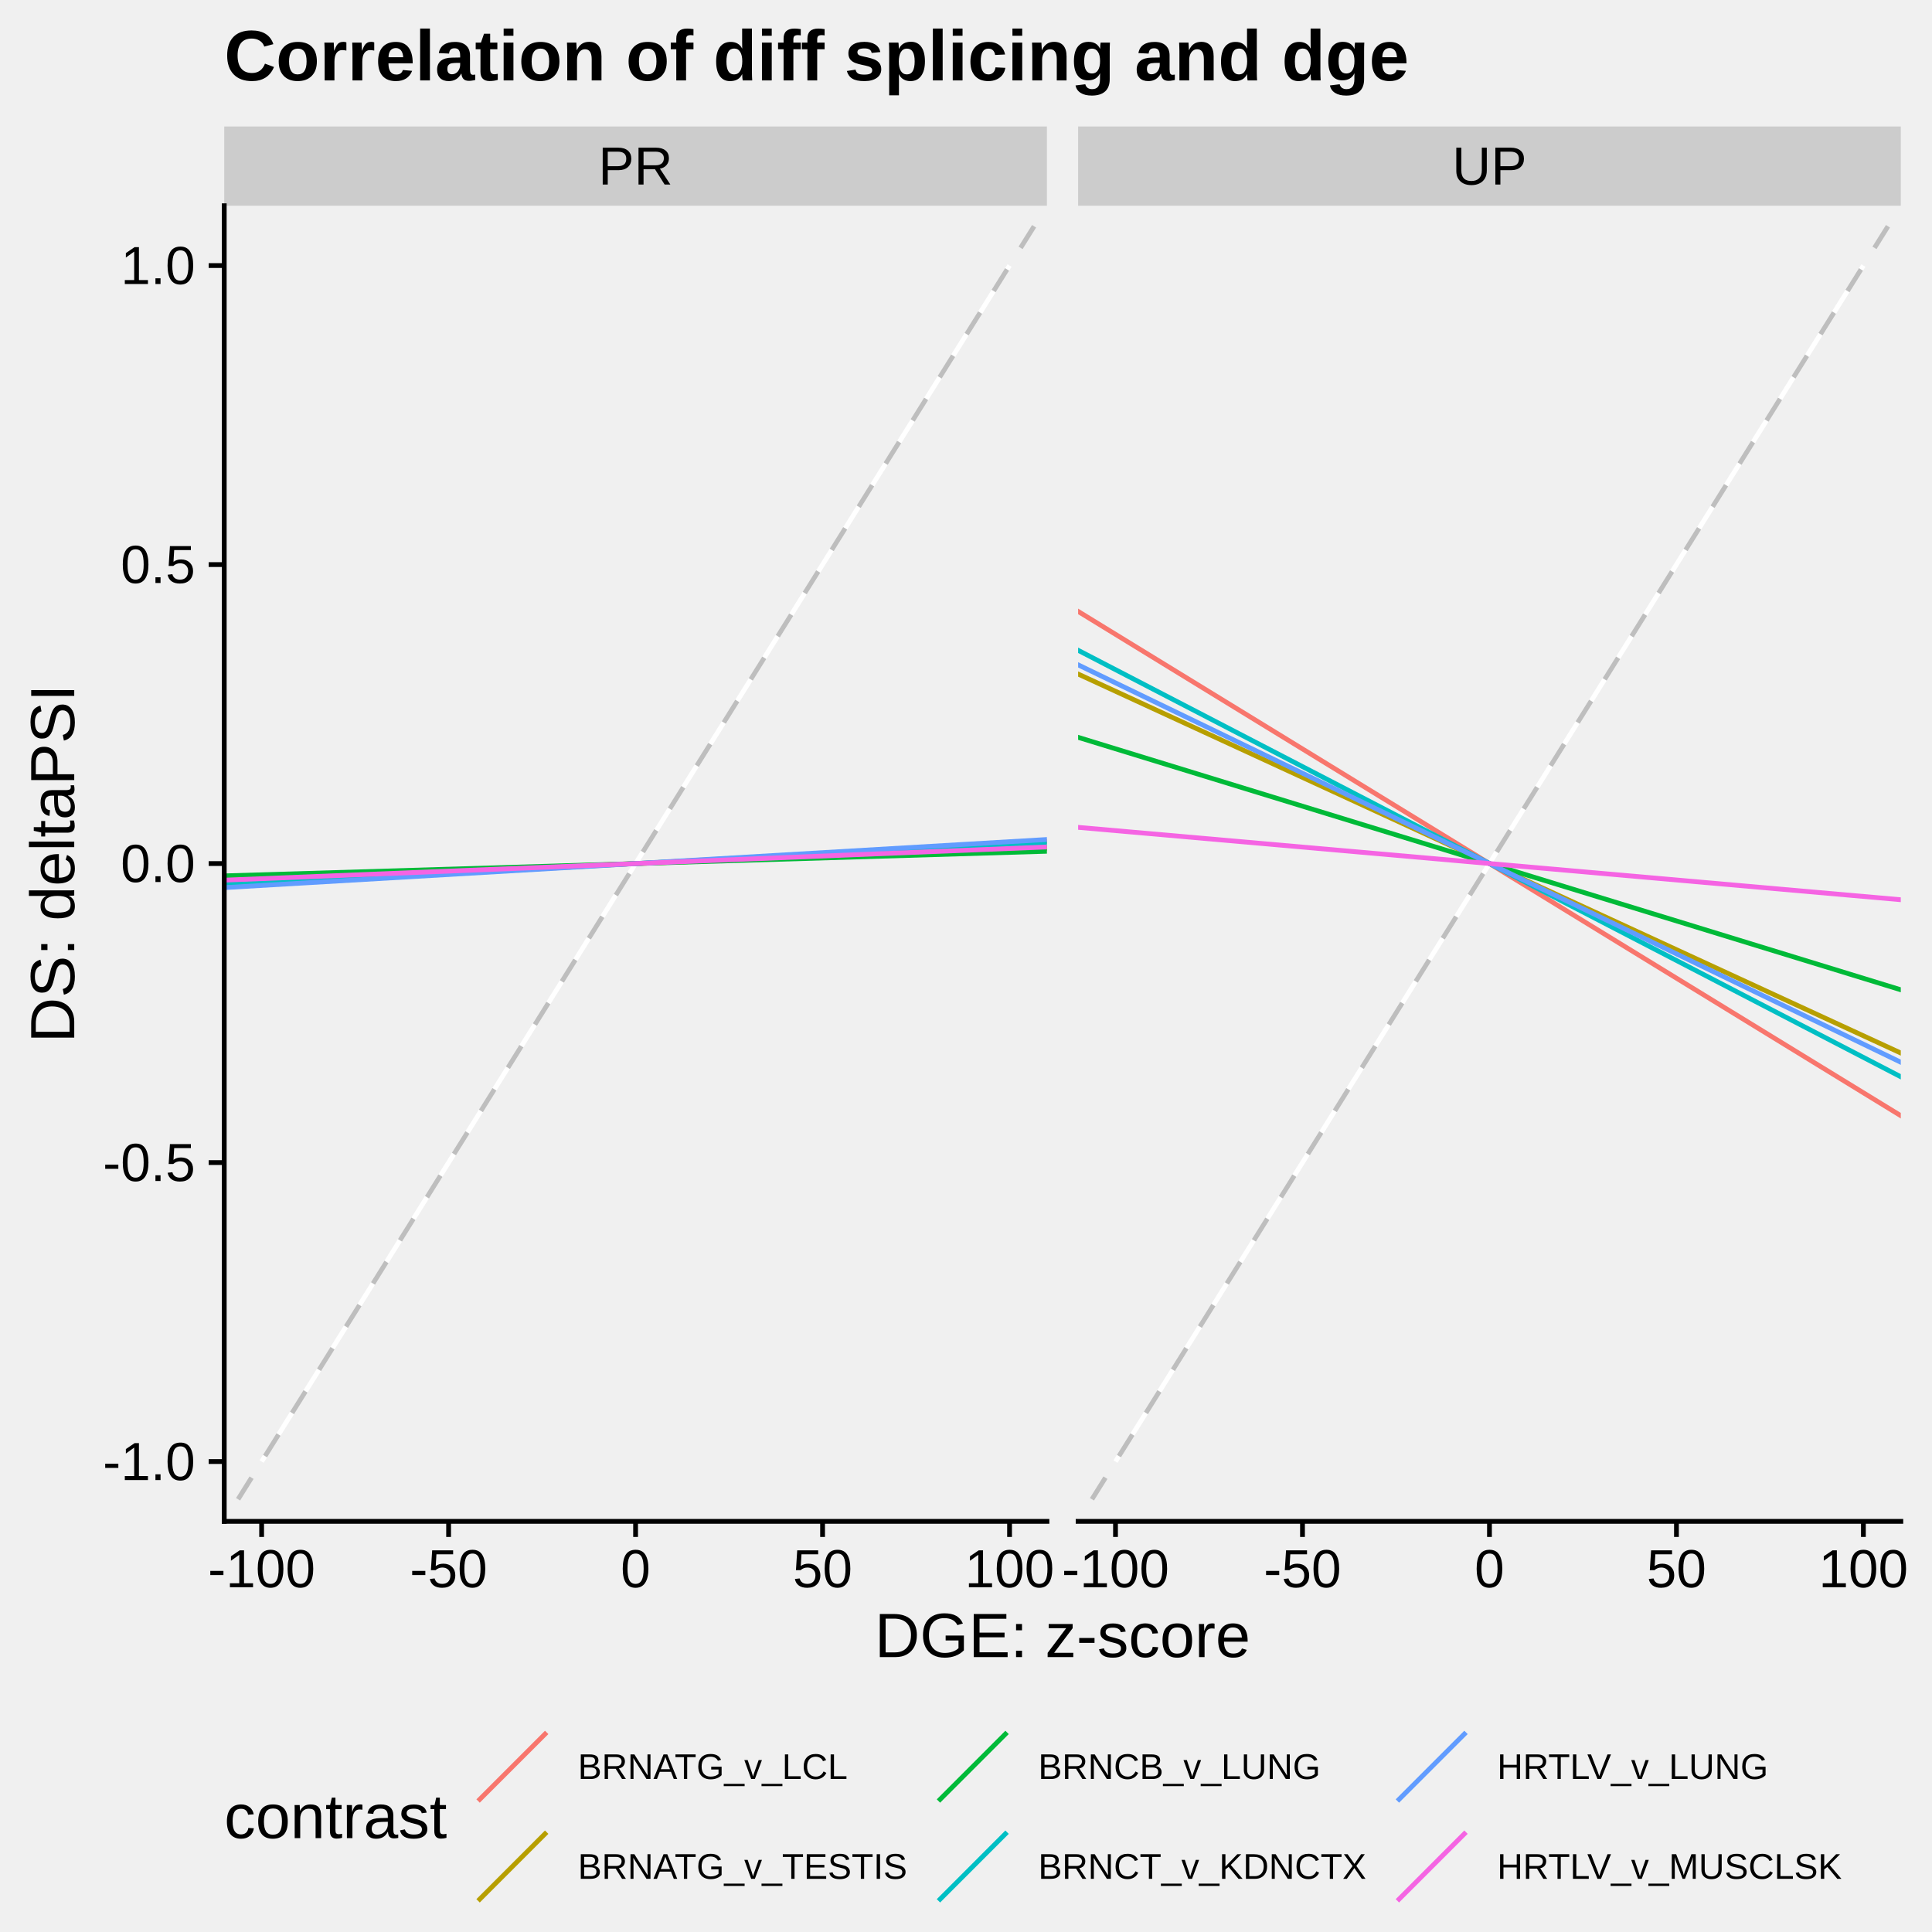
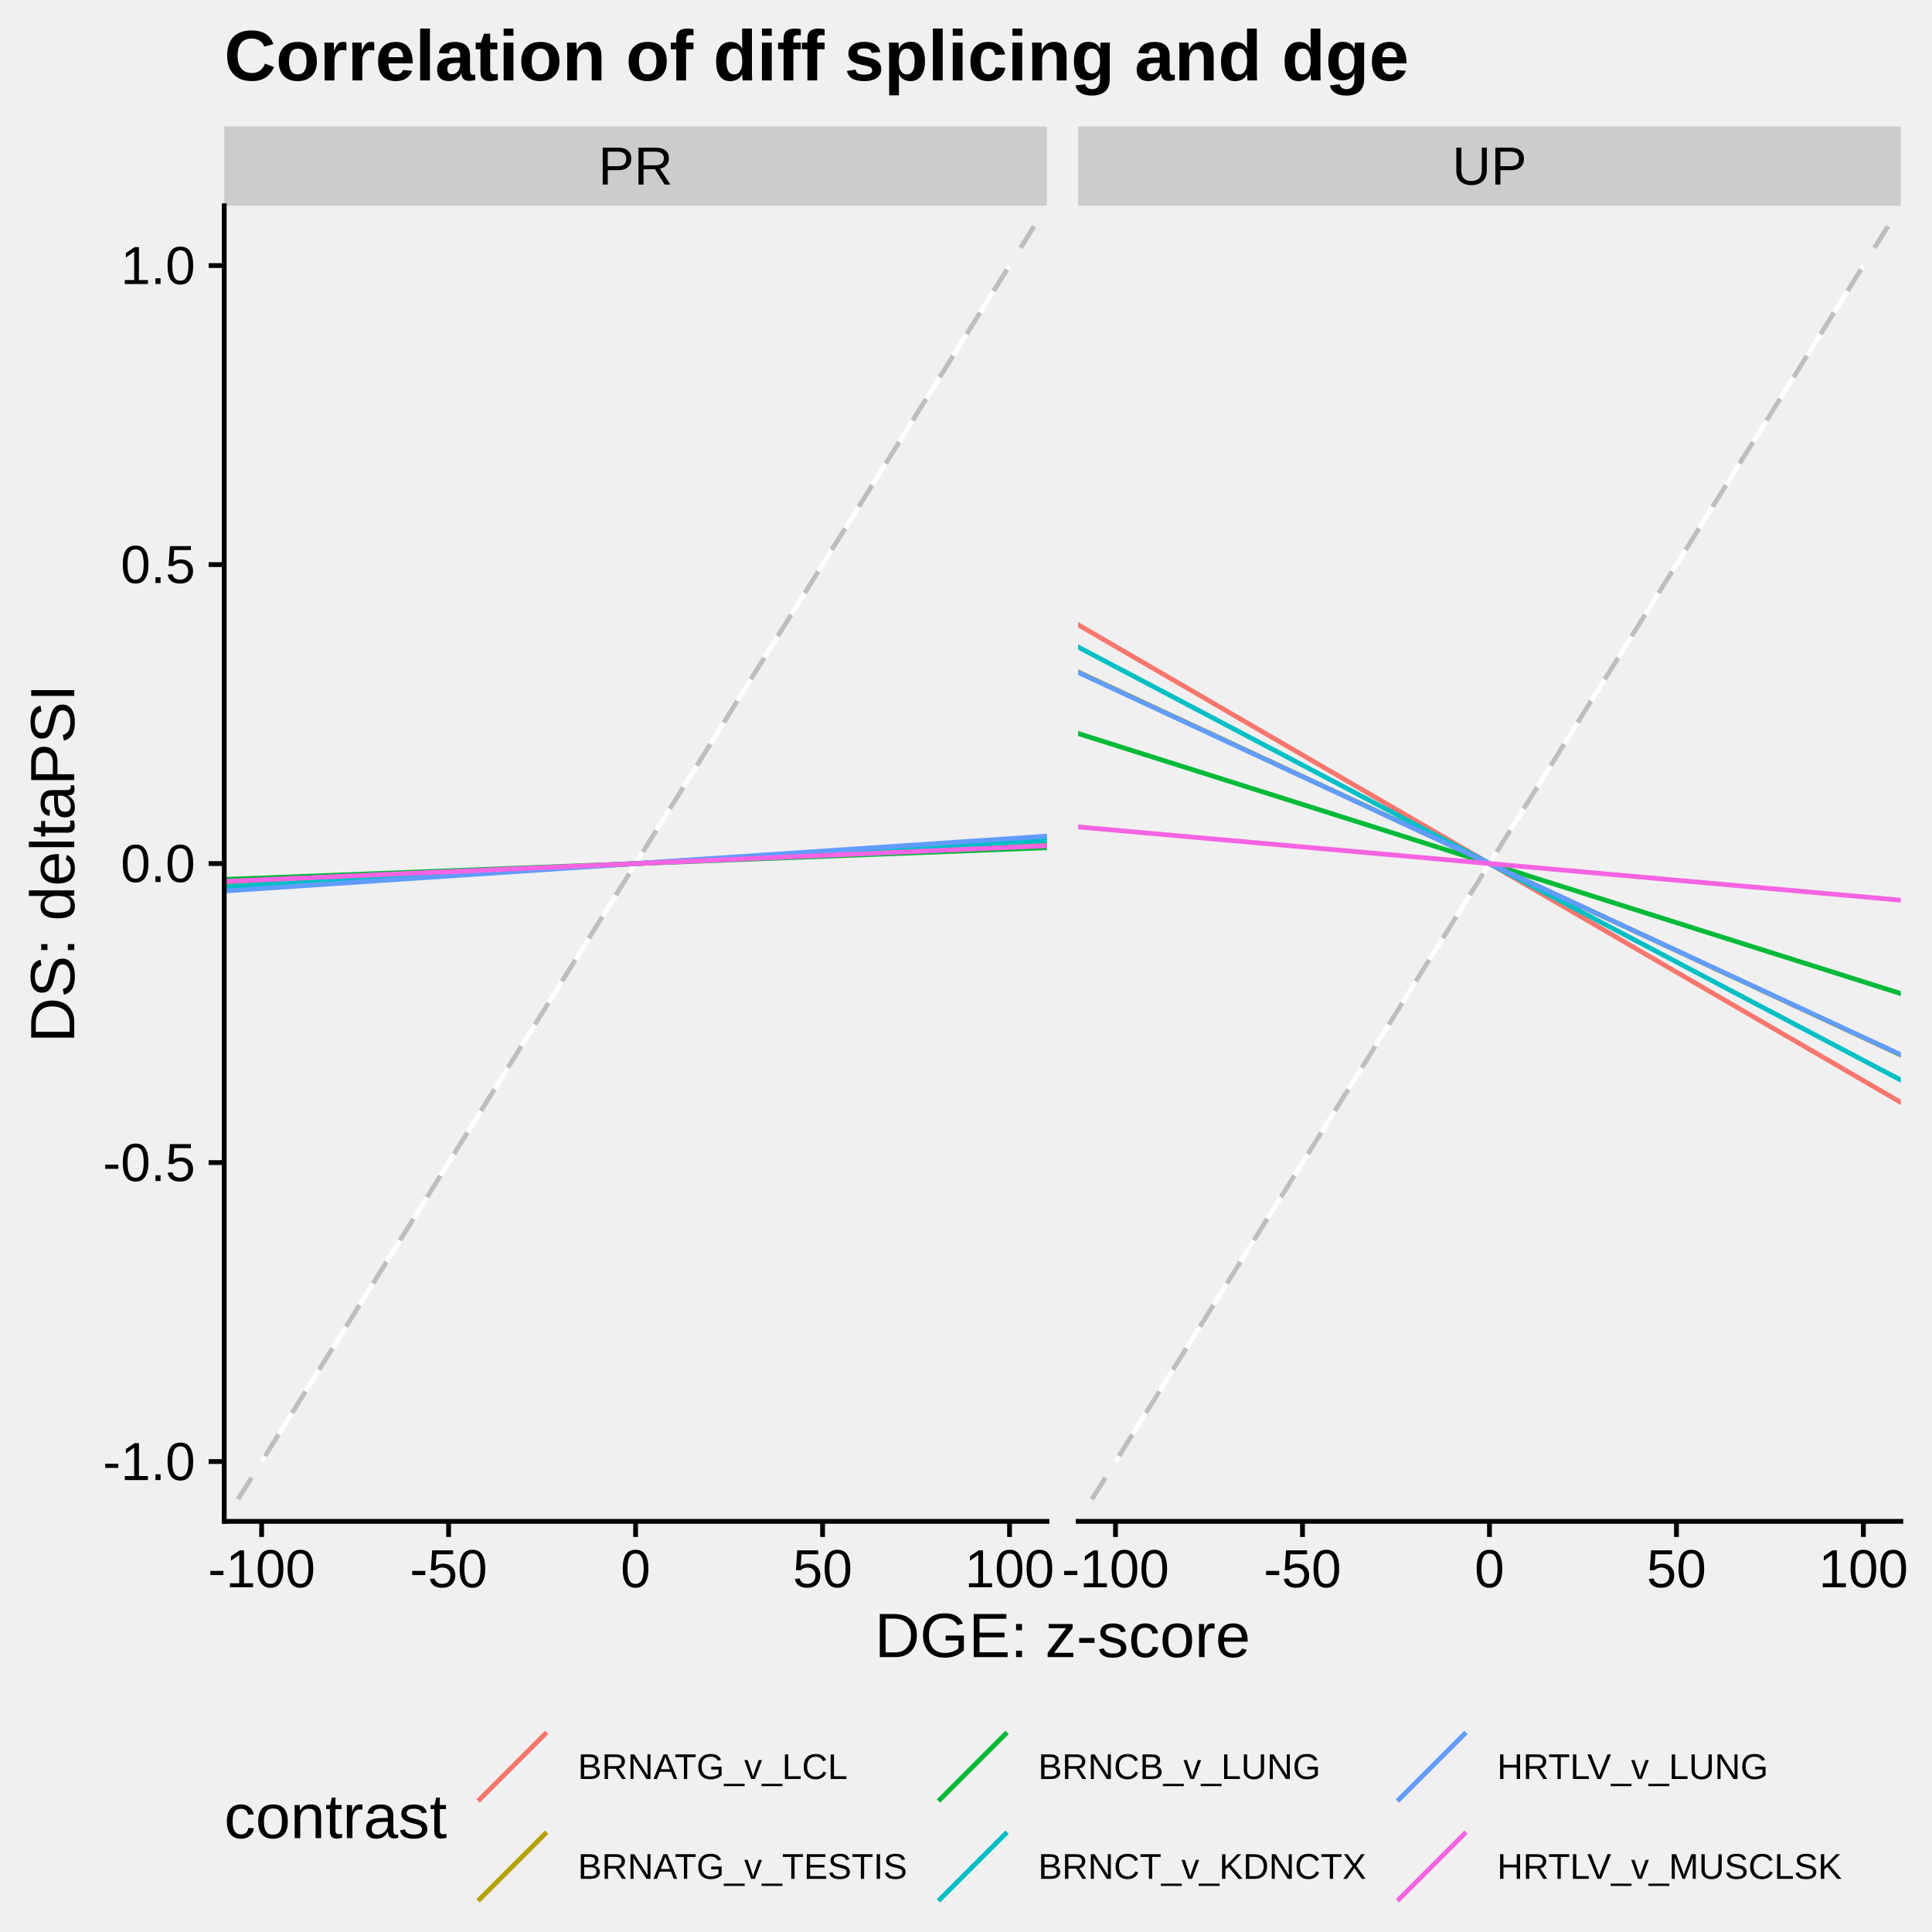
<svg xmlns="http://www.w3.org/2000/svg" class="svglite" width="432.00pt" height="432.00pt" viewBox="0 0 432.00 432.00">
  <defs>
    <style type="text/css">
    .svglite line, .svglite polyline, .svglite polygon, .svglite path, .svglite rect, .svglite circle {
      fill: none;
      stroke: #000000;
      stroke-linecap: round;
      stroke-linejoin: round;
      stroke-miterlimit: 10.00;
    }
    .svglite text {
      white-space: pre;
    }
  </style>
  </defs>
  <rect width="100%" height="100%" style="stroke: none; fill: none;" />
  <defs>
    <clipPath id="cpMC4wMHw0MzIuMDB8MC4wMHw0MzIuMDA=">
      <rect x="0.00" y="0.00" width="432.00" height="432.00" />
    </clipPath>
  </defs>
  <g clip-path="url(#cpMC4wMHw0MzIuMDB8MC4wMHw0MzIuMDA=)">
</g>
  <defs>
    <clipPath id="cpNTAuMTR8MjM0LjEwfDQ2LjAxfDM0MC4xOA==">
      <rect x="50.14" y="46.01" width="183.95" height="294.17" />
    </clipPath>
  </defs>
  <g clip-path="url(#cpNTAuMTR8MjM0LjEwfDQ2LjAxfDM0MC4xOA==)">
    <polyline points="58.50,326.81 142.12,193.09 225.74,59.38 " style="stroke-width: 1.07; stroke: #FFFFFF; stroke-linecap: butt;" />
-     <line x1="-133.81" y1="207.88" x2="418.05" y2="178.31" style="stroke-width: 1.07; stroke: #F8766D; stroke-linecap: butt;" />
-     <line x1="-133.81" y1="203.37" x2="418.05" y2="182.82" style="stroke-width: 1.07; stroke: #B79F00; stroke-linecap: butt;" />
-     <line x1="-133.81" y1="201.35" x2="418.05" y2="184.84" style="stroke-width: 1.07; stroke: #00BA38; stroke-linecap: butt;" />
-     <line x1="-133.81" y1="206.30" x2="418.05" y2="179.88" style="stroke-width: 1.07; stroke: #00BFC4; stroke-linecap: butt;" />
-     <line x1="-133.81" y1="209.24" x2="418.05" y2="176.95" style="stroke-width: 1.07; stroke: #619CFF; stroke-linecap: butt;" />
-     <line x1="-133.81" y1="204.22" x2="418.05" y2="181.97" style="stroke-width: 1.07; stroke: #F564E3; stroke-linecap: butt;" />
+     <line x1="-133.81" y1="210.25" x2="418.05" y2="175.93" style="stroke-width: 1.07; stroke: #F8766D; stroke-linecap: butt;" />
+     <line x1="-133.81" y1="206.00" x2="418.05" y2="180.19" style="stroke-width: 1.07; stroke: #B79F00; stroke-linecap: butt;" />
+     <line x1="-133.81" y1="203.75" x2="418.05" y2="182.44" style="stroke-width: 1.07; stroke: #00BA38; stroke-linecap: butt;" />
+     <line x1="-133.81" y1="208.56" x2="418.05" y2="177.63" style="stroke-width: 1.07; stroke: #00BFC4; stroke-linecap: butt;" />
+     <line x1="-133.81" y1="211.48" x2="418.05" y2="174.70" style="stroke-width: 1.07; stroke: #619CFF; stroke-linecap: butt;" />
+     <line x1="-133.81" y1="205.06" x2="418.05" y2="181.13" style="stroke-width: 1.07; stroke: #F564E3; stroke-linecap: butt;" />
    <line x1="-133.81" y1="634.35" x2="418.05" y2="-248.17" style="stroke-width: 1.07; stroke: #BEBEBE; stroke-dasharray: 5.69,5.69; stroke-linecap: butt;" />
  </g>
  <g clip-path="url(#cpMC4wMHw0MzIuMDB8MC4wMHw0MzIuMDA=)">
</g>
  <defs>
    <clipPath id="cpMjQxLjA3fDQyNS4wM3w0Ni4wMXwzNDAuMTg=">
      <rect x="241.07" y="46.01" width="183.95" height="294.17" />
    </clipPath>
  </defs>
  <g clip-path="url(#cpMjQxLjA3fDQyNS4wM3w0Ni4wMXwzNDAuMTg=)">
    <polyline points="249.43,326.81 333.05,193.09 416.66,59.38 " style="stroke-width: 1.07; stroke: #FFFFFF; stroke-linecap: butt;" />
-     <line x1="57.12" y1="23.95" x2="608.98" y2="362.24" style="stroke-width: 1.07; stroke: #F8766D; stroke-linecap: butt;" />
-     <line x1="57.12" y1="65.98" x2="608.98" y2="320.20" style="stroke-width: 1.07; stroke: #B79F00; stroke-linecap: butt;" />
-     <line x1="57.12" y1="108.42" x2="608.98" y2="277.77" style="stroke-width: 1.07; stroke: #00BA38; stroke-linecap: butt;" />
-     <line x1="57.12" y1="50.04" x2="608.98" y2="336.14" style="stroke-width: 1.07; stroke: #00BFC4; stroke-linecap: butt;" />
-     <line x1="57.12" y1="59.80" x2="608.98" y2="326.38" style="stroke-width: 1.07; stroke: #619CFF; stroke-linecap: butt;" />
-     <line x1="57.12" y1="168.81" x2="608.98" y2="217.37" style="stroke-width: 1.07; stroke: #F564E3; stroke-linecap: butt;" />
+     <line x1="57.12" y1="32.90" x2="608.98" y2="353.29" style="stroke-width: 1.07; stroke: #F8766D; stroke-linecap: butt;" />
+     <line x1="57.12" y1="64.55" x2="608.98" y2="321.63" style="stroke-width: 1.07; stroke: #B79F00; stroke-linecap: butt;" />
+     <line x1="57.12" y1="105.85" x2="608.98" y2="280.33" style="stroke-width: 1.07; stroke: #00BA38; stroke-linecap: butt;" />
+     <line x1="57.12" y1="47.84" x2="608.98" y2="338.34" style="stroke-width: 1.07; stroke: #00BFC4; stroke-linecap: butt;" />
+     <line x1="57.12" y1="64.84" x2="608.98" y2="321.35" style="stroke-width: 1.07; stroke: #619CFF; stroke-linecap: butt;" />
+     <line x1="57.12" y1="168.52" x2="608.98" y2="217.67" style="stroke-width: 1.07; stroke: #F564E3; stroke-linecap: butt;" />
    <line x1="57.12" y1="634.35" x2="608.98" y2="-248.17" style="stroke-width: 1.07; stroke: #BEBEBE; stroke-dasharray: 5.69,5.69; stroke-linecap: butt;" />
  </g>
  <g clip-path="url(#cpMC4wMHw0MzIuMDB8MC4wMHw0MzIuMDA=)">
</g>
  <defs>
    <clipPath id="cpNTAuMTR8MjM0LjEwfDI4LjI4fDQ2LjAx">
      <rect x="50.14" y="28.28" width="183.95" height="17.72" />
    </clipPath>
  </defs>
  <g clip-path="url(#cpNTAuMTR8MjM0LjEwfDI4LjI4fDQ2LjAx)">
    <rect x="50.14" y="28.28" width="183.95" height="17.72" style="stroke-width: 1.07; stroke: none; fill: #CCCCCC;" />
    <text x="142.12" y="41.27" text-anchor="middle" style="font-size: 12.00px; font-family: &quot;Liberation Sans&quot;;" textLength="16.68px" lengthAdjust="spacingAndGlyphs">PR</text>
  </g>
  <g clip-path="url(#cpMC4wMHw0MzIuMDB8MC4wMHw0MzIuMDA=)">
</g>
  <defs>
    <clipPath id="cpMjQxLjA3fDQyNS4wM3wyOC4yOHw0Ni4wMQ==">
      <rect x="241.07" y="28.28" width="183.95" height="17.72" />
    </clipPath>
  </defs>
  <g clip-path="url(#cpMjQxLjA3fDQyNS4wM3wyOC4yOHw0Ni4wMQ==)">
    <rect x="241.07" y="28.28" width="183.95" height="17.72" style="stroke-width: 1.07; stroke: none; fill: #CCCCCC;" />
    <text x="333.05" y="41.27" text-anchor="middle" style="font-size: 12.00px; font-family: &quot;Liberation Sans&quot;;" textLength="16.68px" lengthAdjust="spacingAndGlyphs">UP</text>
  </g>
  <g clip-path="url(#cpMC4wMHw0MzIuMDB8MC4wMHw0MzIuMDA=)">
    <polyline points="50.14,340.18 234.10,340.18 " style="stroke-width: 1.07; stroke-linecap: square;" />
    <polyline points="58.50,343.67 58.50,340.18 " style="stroke-width: 1.07; stroke-linecap: butt;" />
    <polyline points="100.31,343.67 100.31,340.18 " style="stroke-width: 1.07; stroke-linecap: butt;" />
    <polyline points="142.12,343.67 142.12,340.18 " style="stroke-width: 1.07; stroke-linecap: butt;" />
    <polyline points="183.93,343.67 183.93,340.18 " style="stroke-width: 1.07; stroke-linecap: butt;" />
    <polyline points="225.74,343.67 225.74,340.18 " style="stroke-width: 1.07; stroke-linecap: butt;" />
    <text x="58.50" y="354.91" text-anchor="middle" style="font-size: 12.00px; font-family: &quot;Liberation Sans&quot;;" textLength="24.02px" lengthAdjust="spacingAndGlyphs">-100</text>
    <text x="100.31" y="354.91" text-anchor="middle" style="font-size: 12.00px; font-family: &quot;Liberation Sans&quot;;" textLength="17.34px" lengthAdjust="spacingAndGlyphs">-50</text>
    <text x="142.12" y="354.91" text-anchor="middle" style="font-size: 12.00px; font-family: &quot;Liberation Sans&quot;;" textLength="6.67px" lengthAdjust="spacingAndGlyphs">0</text>
    <text x="183.93" y="354.91" text-anchor="middle" style="font-size: 12.00px; font-family: &quot;Liberation Sans&quot;;" textLength="13.35px" lengthAdjust="spacingAndGlyphs">50</text>
    <text x="225.74" y="354.91" text-anchor="middle" style="font-size: 12.00px; font-family: &quot;Liberation Sans&quot;;" textLength="20.02px" lengthAdjust="spacingAndGlyphs">100</text>
    <polyline points="241.07,340.18 425.03,340.18 " style="stroke-width: 1.07; stroke-linecap: square;" />
    <polyline points="249.43,343.67 249.43,340.18 " style="stroke-width: 1.07; stroke-linecap: butt;" />
    <polyline points="291.24,343.67 291.24,340.18 " style="stroke-width: 1.07; stroke-linecap: butt;" />
    <polyline points="333.05,343.67 333.05,340.18 " style="stroke-width: 1.07; stroke-linecap: butt;" />
    <polyline points="374.86,343.67 374.86,340.18 " style="stroke-width: 1.07; stroke-linecap: butt;" />
    <polyline points="416.66,343.67 416.66,340.18 " style="stroke-width: 1.07; stroke-linecap: butt;" />
    <text x="249.43" y="354.91" text-anchor="middle" style="font-size: 12.00px; font-family: &quot;Liberation Sans&quot;;" textLength="24.02px" lengthAdjust="spacingAndGlyphs">-100</text>
    <text x="291.24" y="354.91" text-anchor="middle" style="font-size: 12.00px; font-family: &quot;Liberation Sans&quot;;" textLength="17.34px" lengthAdjust="spacingAndGlyphs">-50</text>
    <text x="333.05" y="354.91" text-anchor="middle" style="font-size: 12.00px; font-family: &quot;Liberation Sans&quot;;" textLength="6.67px" lengthAdjust="spacingAndGlyphs">0</text>
    <text x="374.86" y="354.91" text-anchor="middle" style="font-size: 12.00px; font-family: &quot;Liberation Sans&quot;;" textLength="13.35px" lengthAdjust="spacingAndGlyphs">50</text>
    <text x="416.66" y="354.91" text-anchor="middle" style="font-size: 12.00px; font-family: &quot;Liberation Sans&quot;;" textLength="20.02px" lengthAdjust="spacingAndGlyphs">100</text>
    <polyline points="50.14,340.18 50.14,46.01 " style="stroke-width: 1.07; stroke-linecap: square;" />
    <text x="43.67" y="330.94" text-anchor="end" style="font-size: 12.00px; font-family: &quot;Liberation Sans&quot;;" textLength="20.68px" lengthAdjust="spacingAndGlyphs">-1.0</text>
    <text x="43.67" y="264.08" text-anchor="end" style="font-size: 12.00px; font-family: &quot;Liberation Sans&quot;;" textLength="20.68px" lengthAdjust="spacingAndGlyphs">-0.5</text>
    <text x="43.67" y="197.22" text-anchor="end" style="font-size: 12.00px; font-family: &quot;Liberation Sans&quot;;" textLength="16.68px" lengthAdjust="spacingAndGlyphs">0.0</text>
    <text x="43.67" y="130.36" text-anchor="end" style="font-size: 12.00px; font-family: &quot;Liberation Sans&quot;;" textLength="16.68px" lengthAdjust="spacingAndGlyphs">0.5</text>
    <text x="43.67" y="63.51" text-anchor="end" style="font-size: 12.00px; font-family: &quot;Liberation Sans&quot;;" textLength="16.68px" lengthAdjust="spacingAndGlyphs">1.0</text>
    <polyline points="46.66,326.81 50.14,326.81 " style="stroke-width: 1.07; stroke-linecap: butt;" />
    <polyline points="46.66,259.95 50.14,259.95 " style="stroke-width: 1.07; stroke-linecap: butt;" />
    <polyline points="46.66,193.09 50.14,193.09 " style="stroke-width: 1.07; stroke-linecap: butt;" />
    <polyline points="46.66,126.24 50.14,126.24 " style="stroke-width: 1.07; stroke-linecap: butt;" />
    <polyline points="46.66,59.38 50.14,59.38 " style="stroke-width: 1.07; stroke-linecap: butt;" />
    <text x="237.58" y="370.52" text-anchor="middle" style="font-size: 14.00px; font-family: &quot;Liberation Sans&quot;;" textLength="83.99px" lengthAdjust="spacingAndGlyphs">DGE: z-score</text>
    <text transform="translate(16.60,193.09) rotate(-90)" text-anchor="middle" style="font-size: 14.00px; font-family: &quot;Liberation Sans&quot;;" textLength="80.14px" lengthAdjust="spacingAndGlyphs">DS: deltaPSI</text>
    <text x="50.14" y="411.01" style="font-size: 14.00px; font-family: &quot;Liberation Sans&quot;;" textLength="49.78px" lengthAdjust="spacingAndGlyphs">contrast</text>
    <line x1="106.90" y1="402.71" x2="122.24" y2="387.37" style="stroke-width: 1.07; stroke: #F8766D; stroke-linecap: butt;" />
    <line x1="106.90" y1="425.03" x2="122.24" y2="409.68" style="stroke-width: 1.07; stroke: #B79F00; stroke-linecap: butt;" />
    <line x1="209.84" y1="402.71" x2="225.18" y2="387.37" style="stroke-width: 1.07; stroke: #00BA38; stroke-linecap: butt;" />
    <line x1="209.84" y1="425.03" x2="225.18" y2="409.68" style="stroke-width: 1.07; stroke: #00BFC4; stroke-linecap: butt;" />
    <line x1="312.46" y1="402.71" x2="327.80" y2="387.37" style="stroke-width: 1.07; stroke: #619CFF; stroke-linecap: butt;" />
    <line x1="312.46" y1="425.03" x2="327.80" y2="409.68" style="stroke-width: 1.07; stroke: #F564E3; stroke-linecap: butt;" />
    <text x="129.21" y="397.79" style="font-size: 8.00px; font-family: &quot;Liberation Sans&quot;;" textLength="60.31px" lengthAdjust="spacingAndGlyphs">BRNATG_v_LCL</text>
    <text x="129.21" y="420.11" style="font-size: 8.00px; font-family: &quot;Liberation Sans&quot;;" textLength="73.65px" lengthAdjust="spacingAndGlyphs">BRNATG_v_TESTIS</text>
    <text x="232.15" y="397.79" style="font-size: 8.00px; font-family: &quot;Liberation Sans&quot;;" textLength="63.12px" lengthAdjust="spacingAndGlyphs">BRNCB_v_LUNG</text>
    <text x="232.15" y="420.11" style="font-size: 8.00px; font-family: &quot;Liberation Sans&quot;;" textLength="73.33px" lengthAdjust="spacingAndGlyphs">BRNCT_v_KDNCTX</text>
    <text x="334.77" y="397.79" style="font-size: 8.00px; font-family: &quot;Liberation Sans&quot;;" textLength="60.61px" lengthAdjust="spacingAndGlyphs">HRTLV_v_LUNG</text>
    <text x="334.77" y="420.11" style="font-size: 8.00px; font-family: &quot;Liberation Sans&quot;;" textLength="77.05px" lengthAdjust="spacingAndGlyphs">HRTLV_v_MUSCLSK</text>
    <text x="50.14" y="17.98" style="font-size: 16.00px; font-weight: bold; font-family: &quot;Liberation Sans&quot;;" textLength="264.83px" lengthAdjust="spacingAndGlyphs">Correlation of diff splicing and dge</text>
  </g>
</svg>
